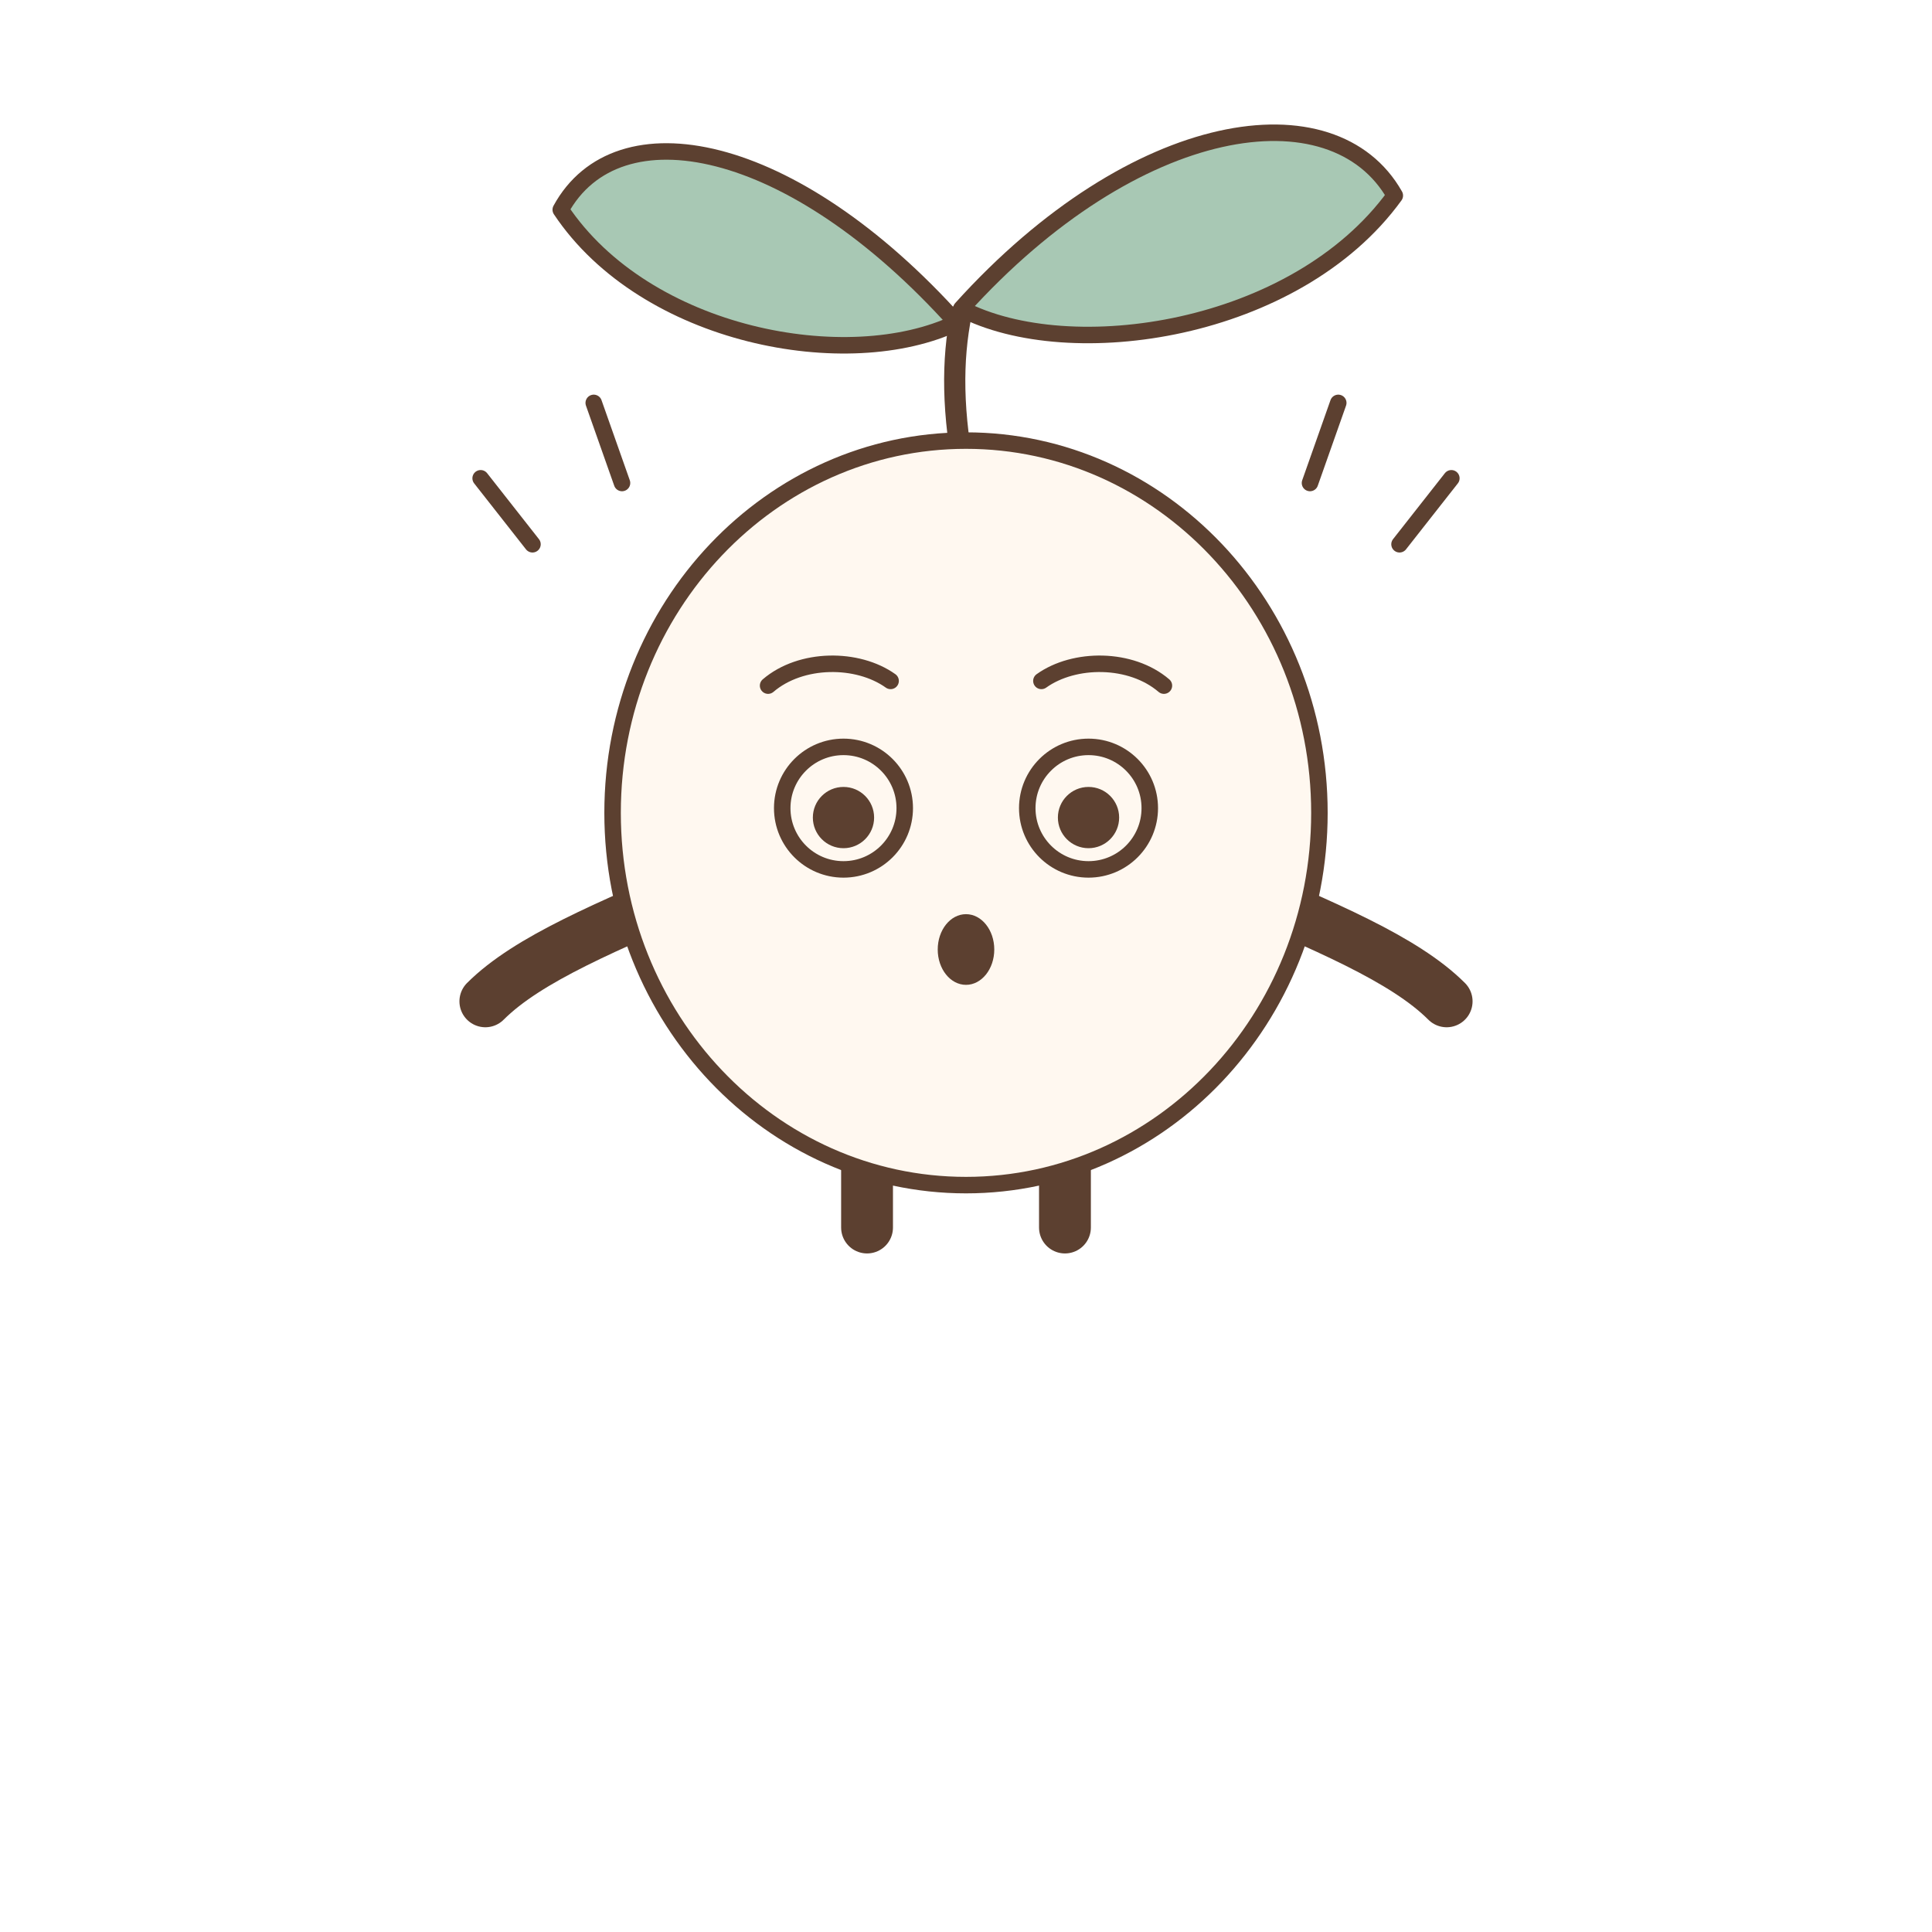
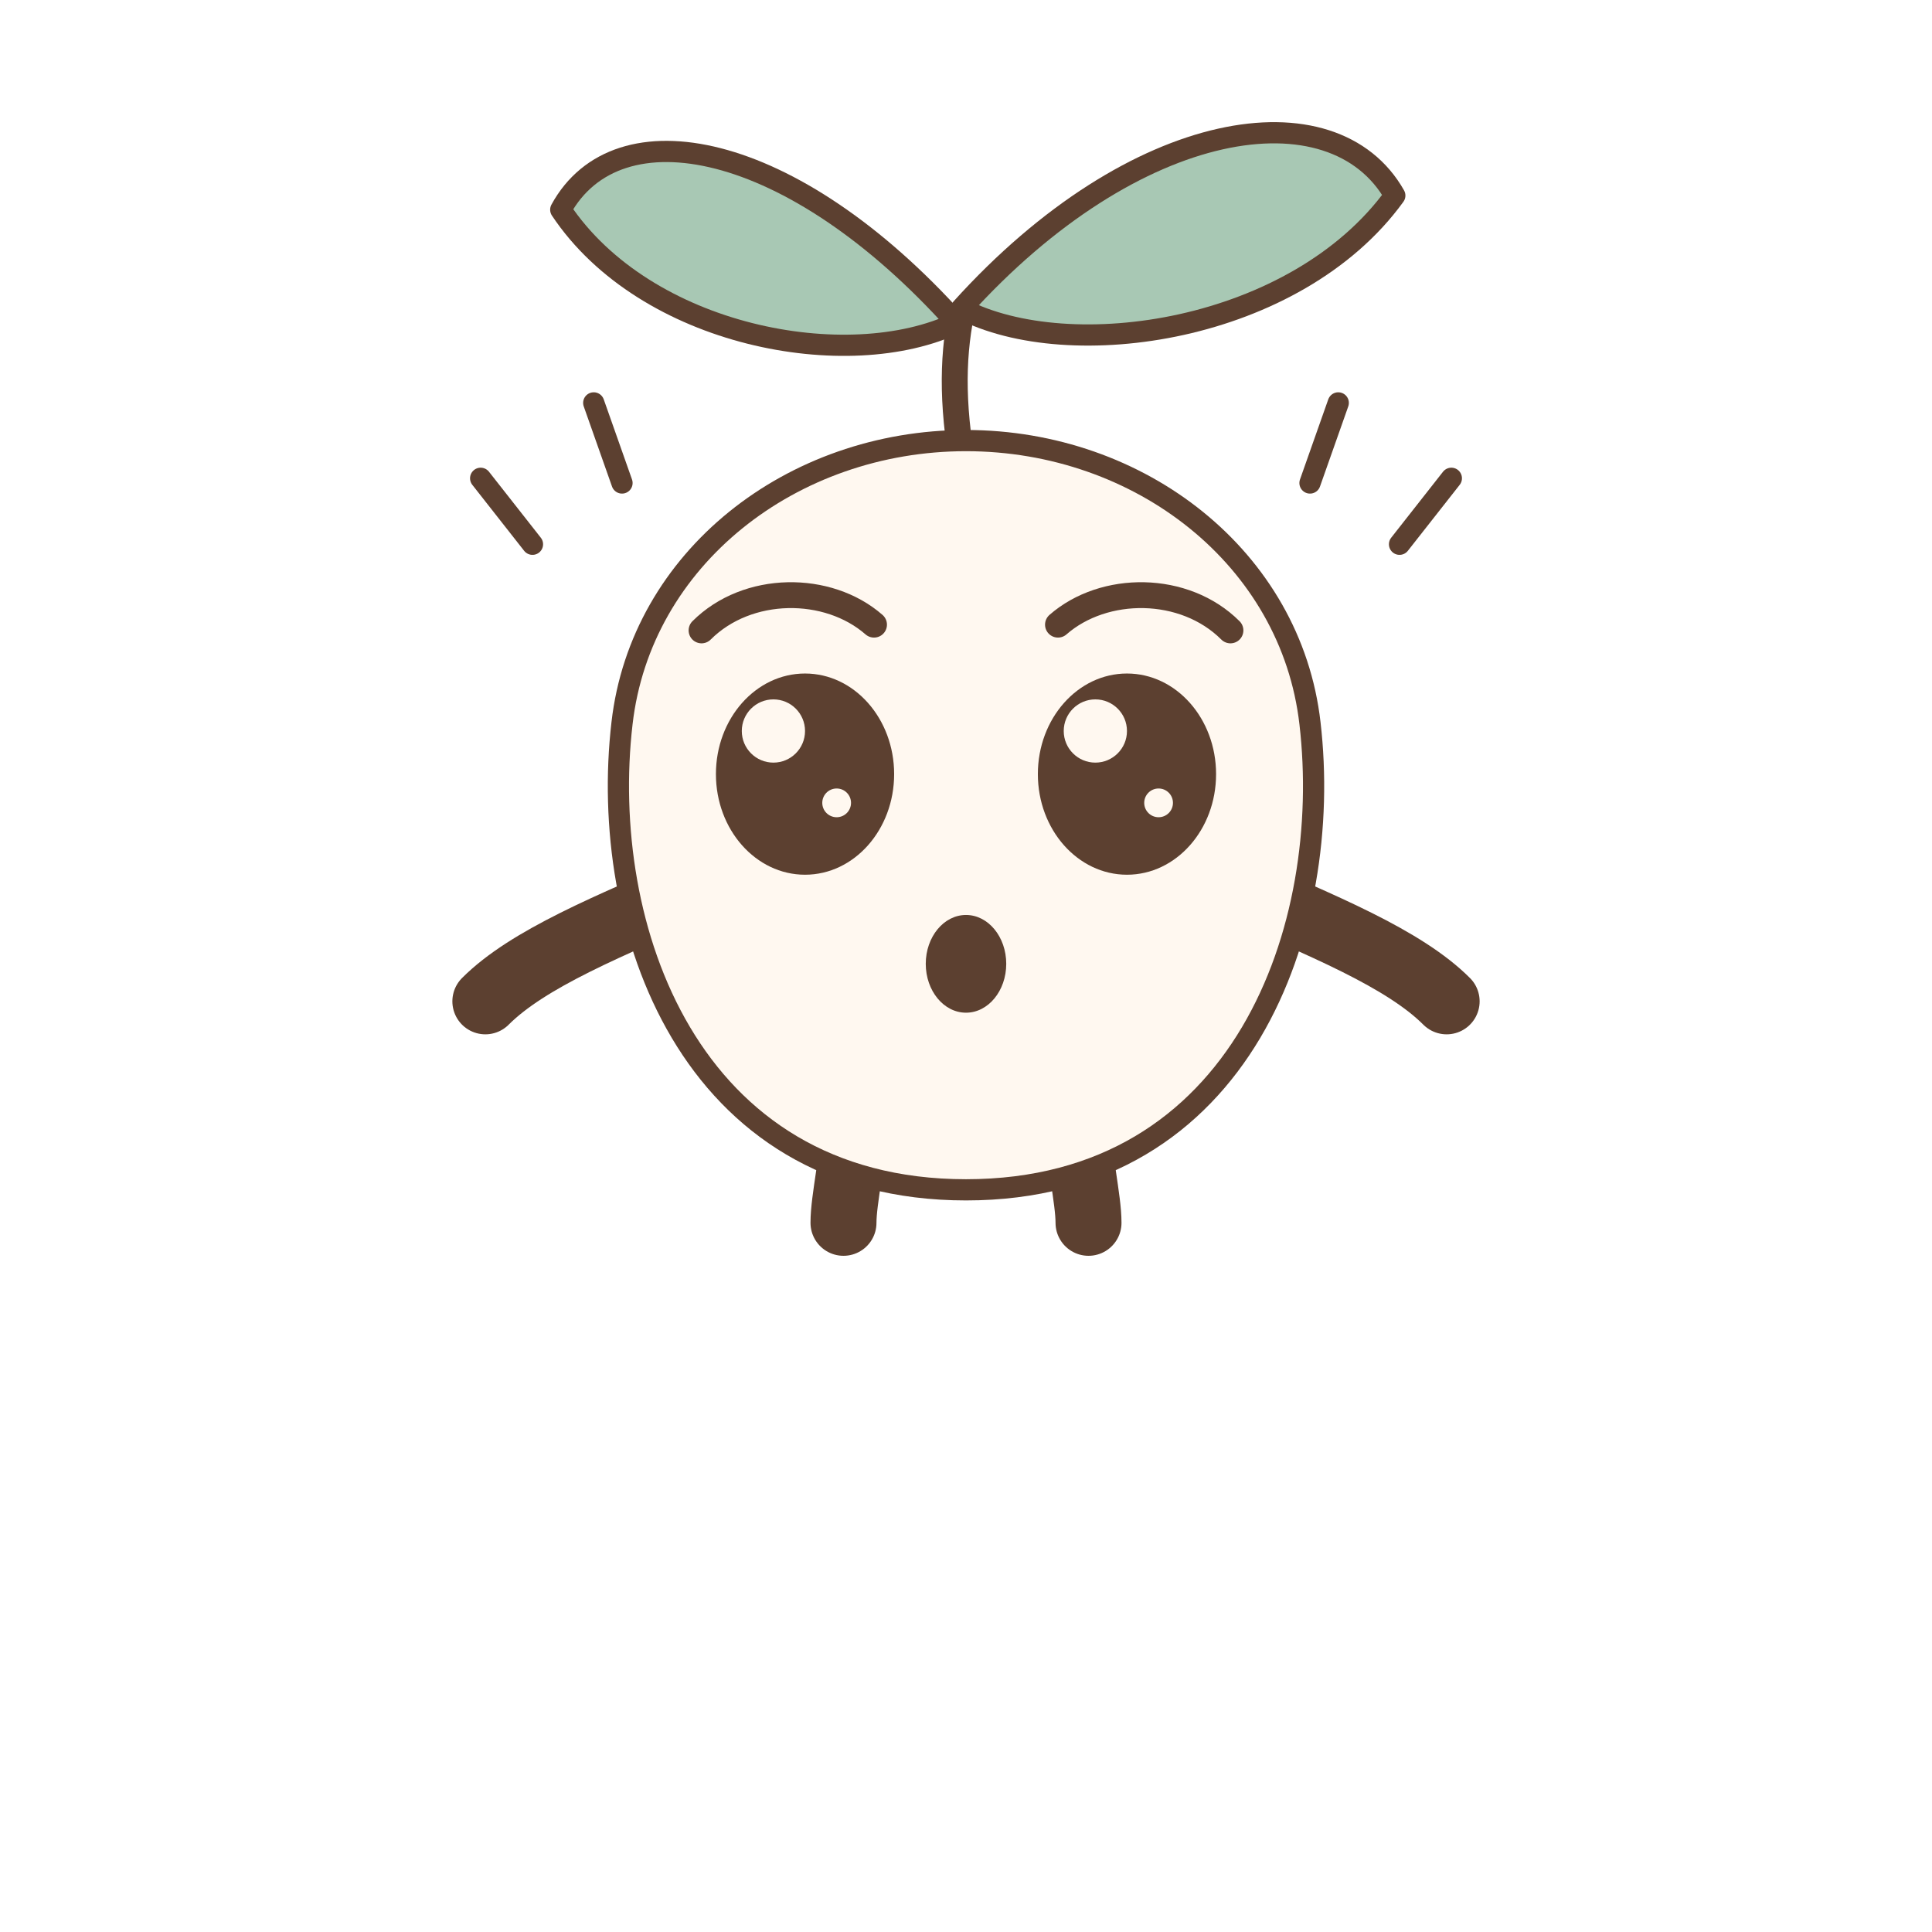
<svg xmlns="http://www.w3.org/2000/svg" viewBox="0 0 820 820" width="820" height="820">
-   <g fill="none" stroke="#5C4030" stroke-width="7" stroke-linecap="round" stroke-linejoin="round">
+   <g fill="none" stroke="#5C4030" stroke-width="9" stroke-linecap="round" stroke-linejoin="round">
    <g transform="translate(410 63) scale(1.0)">
-       <path d="M -110 312 C -152 330, -186 344, -204 362" stroke-width="22" />
-       <path d="M 110 312 C 152 330, 186 344, 204 362" stroke-width="22" />
-       <path d="M -42 392 L -42 458" stroke-width="22" />
-       <path d="M 42 392 L 42 458" stroke-width="22" />
-       <path d="M 0 142 C -6 112, -6 90, -2 70" stroke-width="9" />
+       <path d="M -110 312 C -152 330, -186 344, -204 362" stroke-width="28" />
+       <path d="M 110 312 C 152 330, 186 344, 204 362" stroke-width="28" />
+       <path d="M -46 404 C -48 430, -52 446, -52 456" stroke-width="28" />
+       <path d="M 46 404 C 48 430, 52 446, 52 456" stroke-width="28" />
+       <path d="M 0 142 C -6 112, -6 90, -2 70" stroke-width="11" />
      <path d="M -4 74 C -74 -4, -148 -18, -172 26 C -136 80, -50 96, -4 74 Z" fill="#A8C8B4" />
      <path d="M -2 68 C 72 -14, 156 -26, 182 20 C 140 78, 44 92, -2 68 Z" fill="#A8C8B4" />
-       <ellipse cx="0" cy="282" rx="150" ry="158" fill="#FFF8F0" />
-       <path d="M -84 228 C -70 216, -46 216, -32 226" />
-       <path d="M 84 228 C 70 216, 46 216, 32 226" />
-       <circle cx="-52" cy="280" r="26" fill="#FFF8F0" />
-       <circle cx="52" cy="280" r="26" fill="#FFF8F0" />
-       <circle cx="-52" cy="284" r="13" fill="#5C4030" stroke="none" />
-       <circle cx="52" cy="284" r="13" fill="#5C4030" stroke="none" />
-       <ellipse cx="0" cy="340" rx="12" ry="15" fill="#5C4030" stroke="none" />
+       <path d="M 0 124 C 74 124, 138 174, 146 244 C 156 330, 118 442, 0 442 C -118 442, -156 330, -146 244 C -138 174, -74 124, 0 124 Z" fill="#FFF8F0" />
+       <g transform="translate(0 -18) translate(0 286) scale(1.22) translate(0 -286)">
+         <path d="M -92 234 C -76 218, -48 218, -32 232" />
+         <path d="M 92 234 C 76 218, 48 218, 32 232" />
+         <ellipse cx="-56" cy="284" rx="31" ry="35" fill="#5C4030" stroke="none" />
+         <ellipse cx="56" cy="284" rx="31" ry="35" fill="#5C4030" stroke="none" />
+         <circle cx="-67" cy="269" r="11" fill="#FFF8F0" stroke="none" />
+         <circle cx="-45" cy="294" r="5" fill="#FFF8F0" stroke="none" />
+         <circle cx="45" cy="269" r="11" fill="#FFF8F0" stroke="none" />
+         <circle cx="67" cy="294" r="5" fill="#FFF8F0" stroke="none" />
+         <ellipse cx="0" cy="350" rx="14" ry="17" fill="#5C4030" stroke="none" />
+       </g>
      <path d="M -184 168 L -206 140" />
      <path d="M -146 142 L -158 108" />
      <path d="M 184 168 L 206 140" />
      <path d="M 146 142 L 158 108" />
    </g>
  </g>
</svg>
